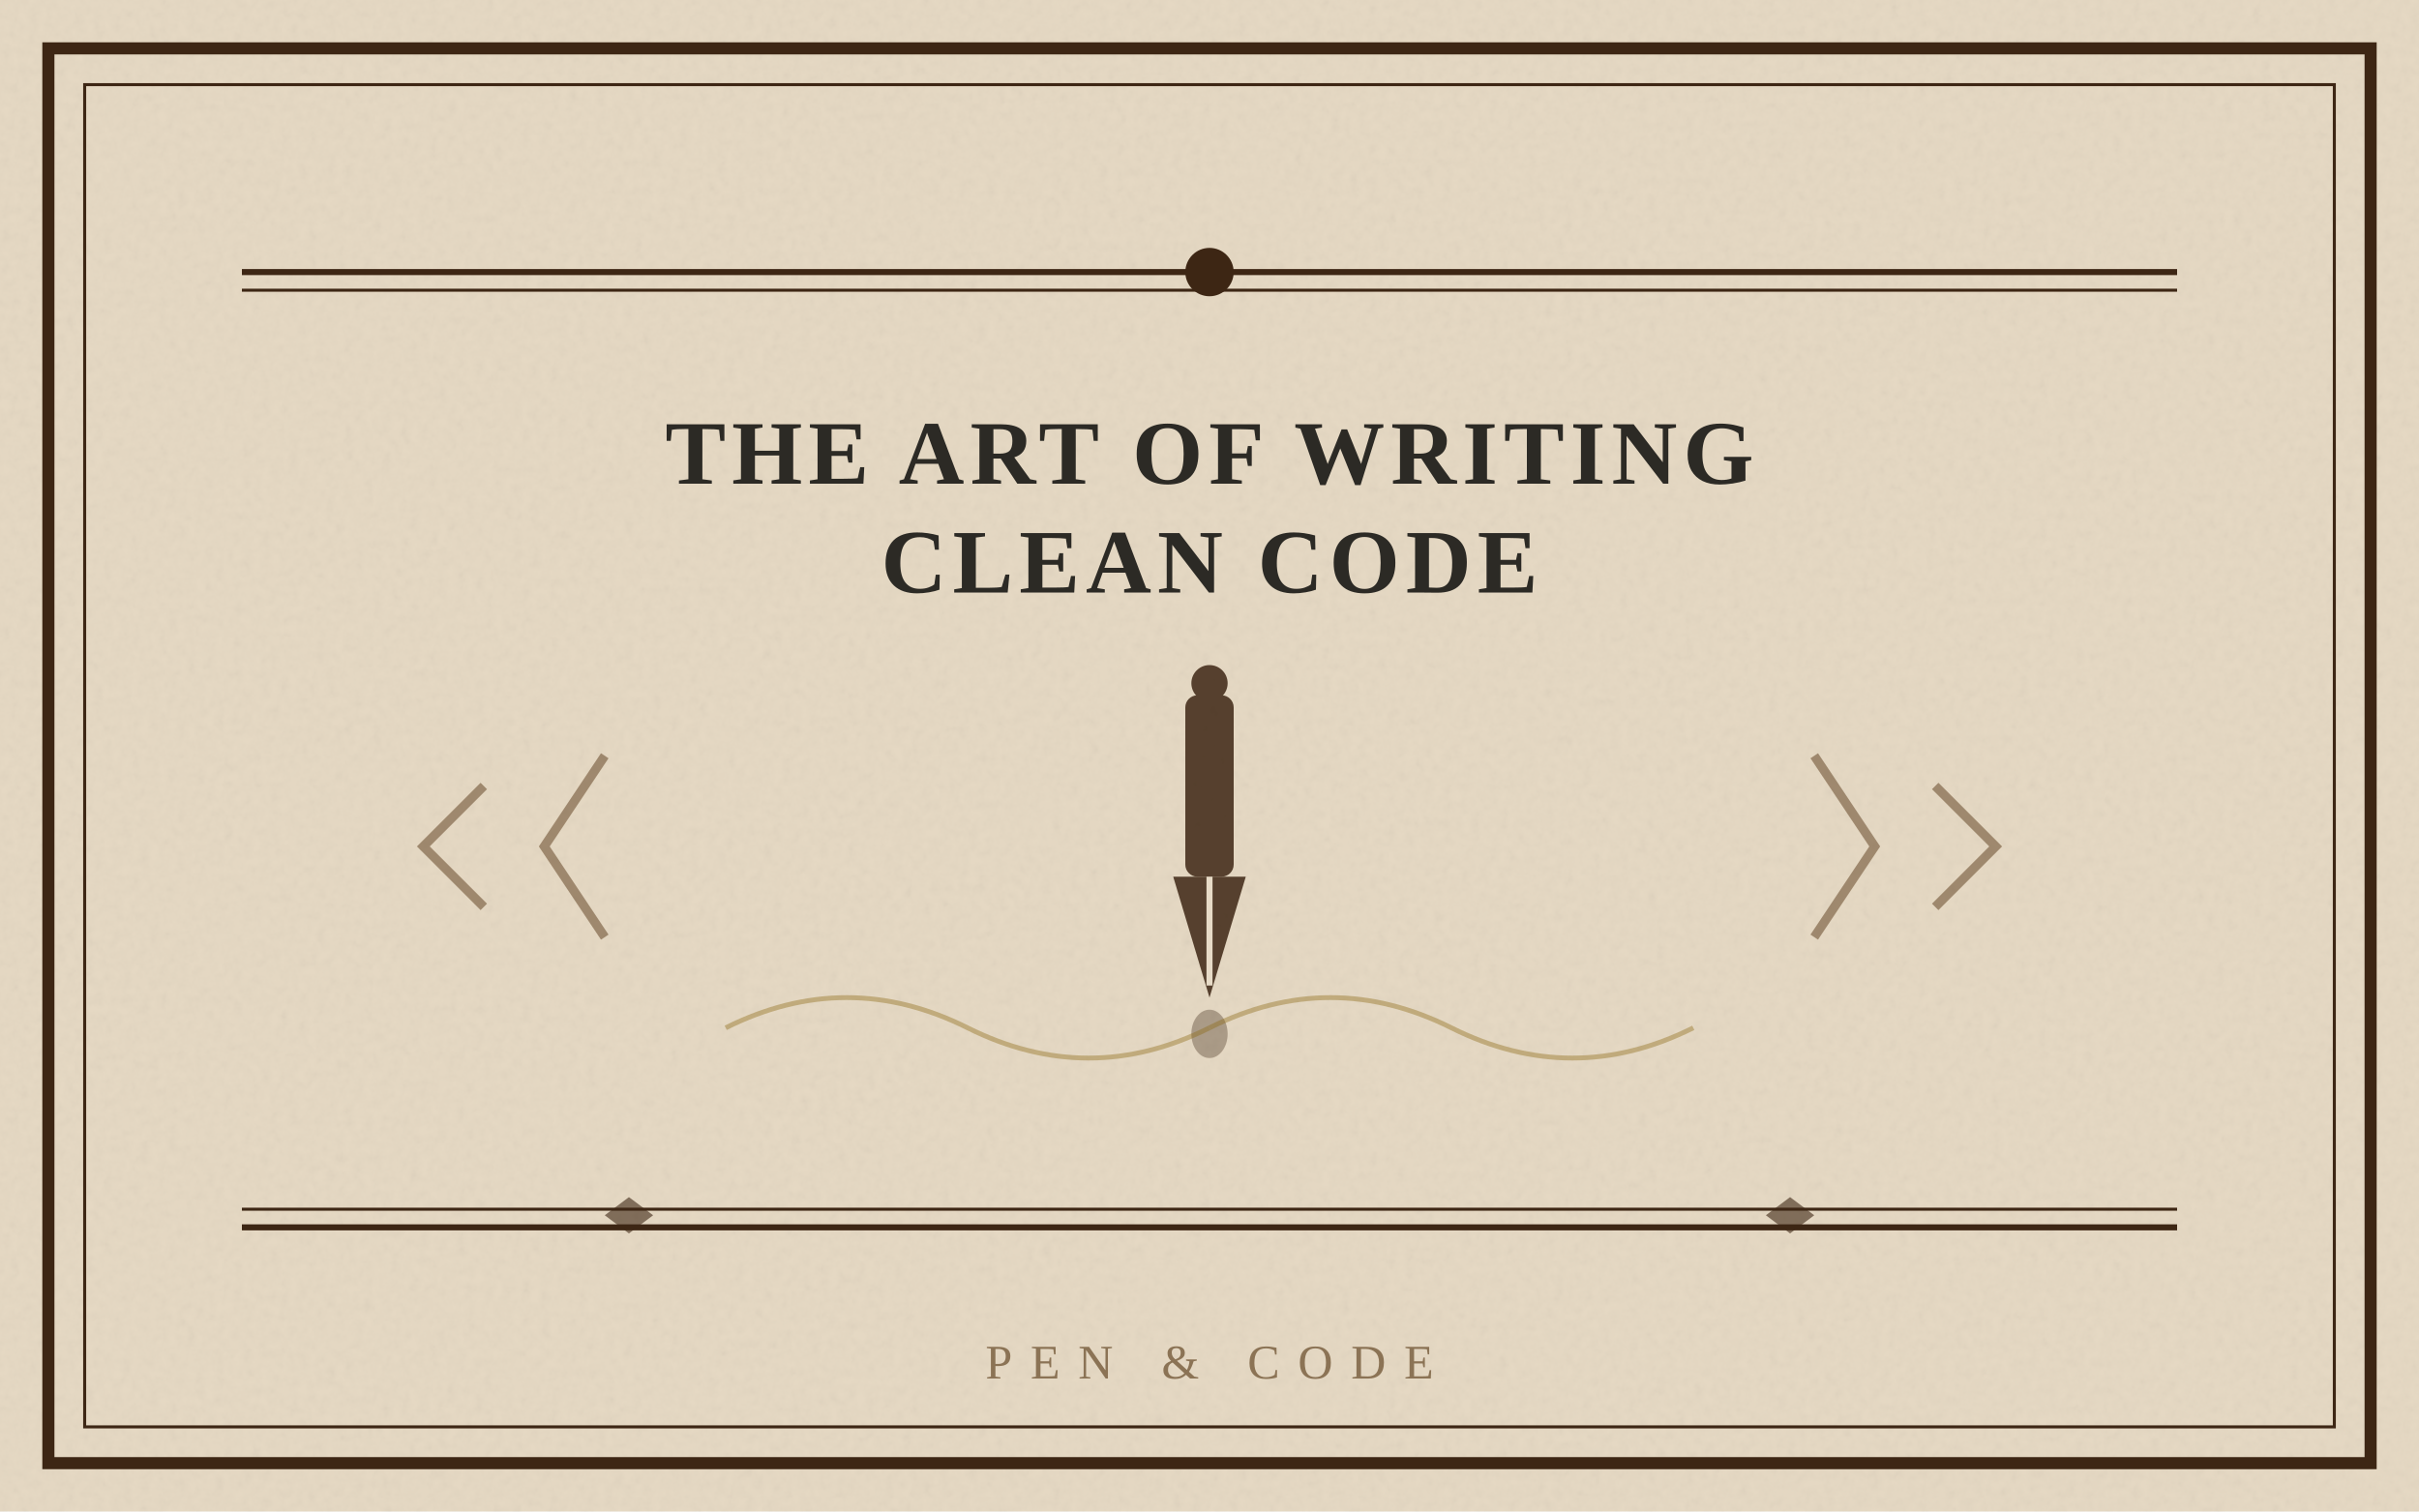
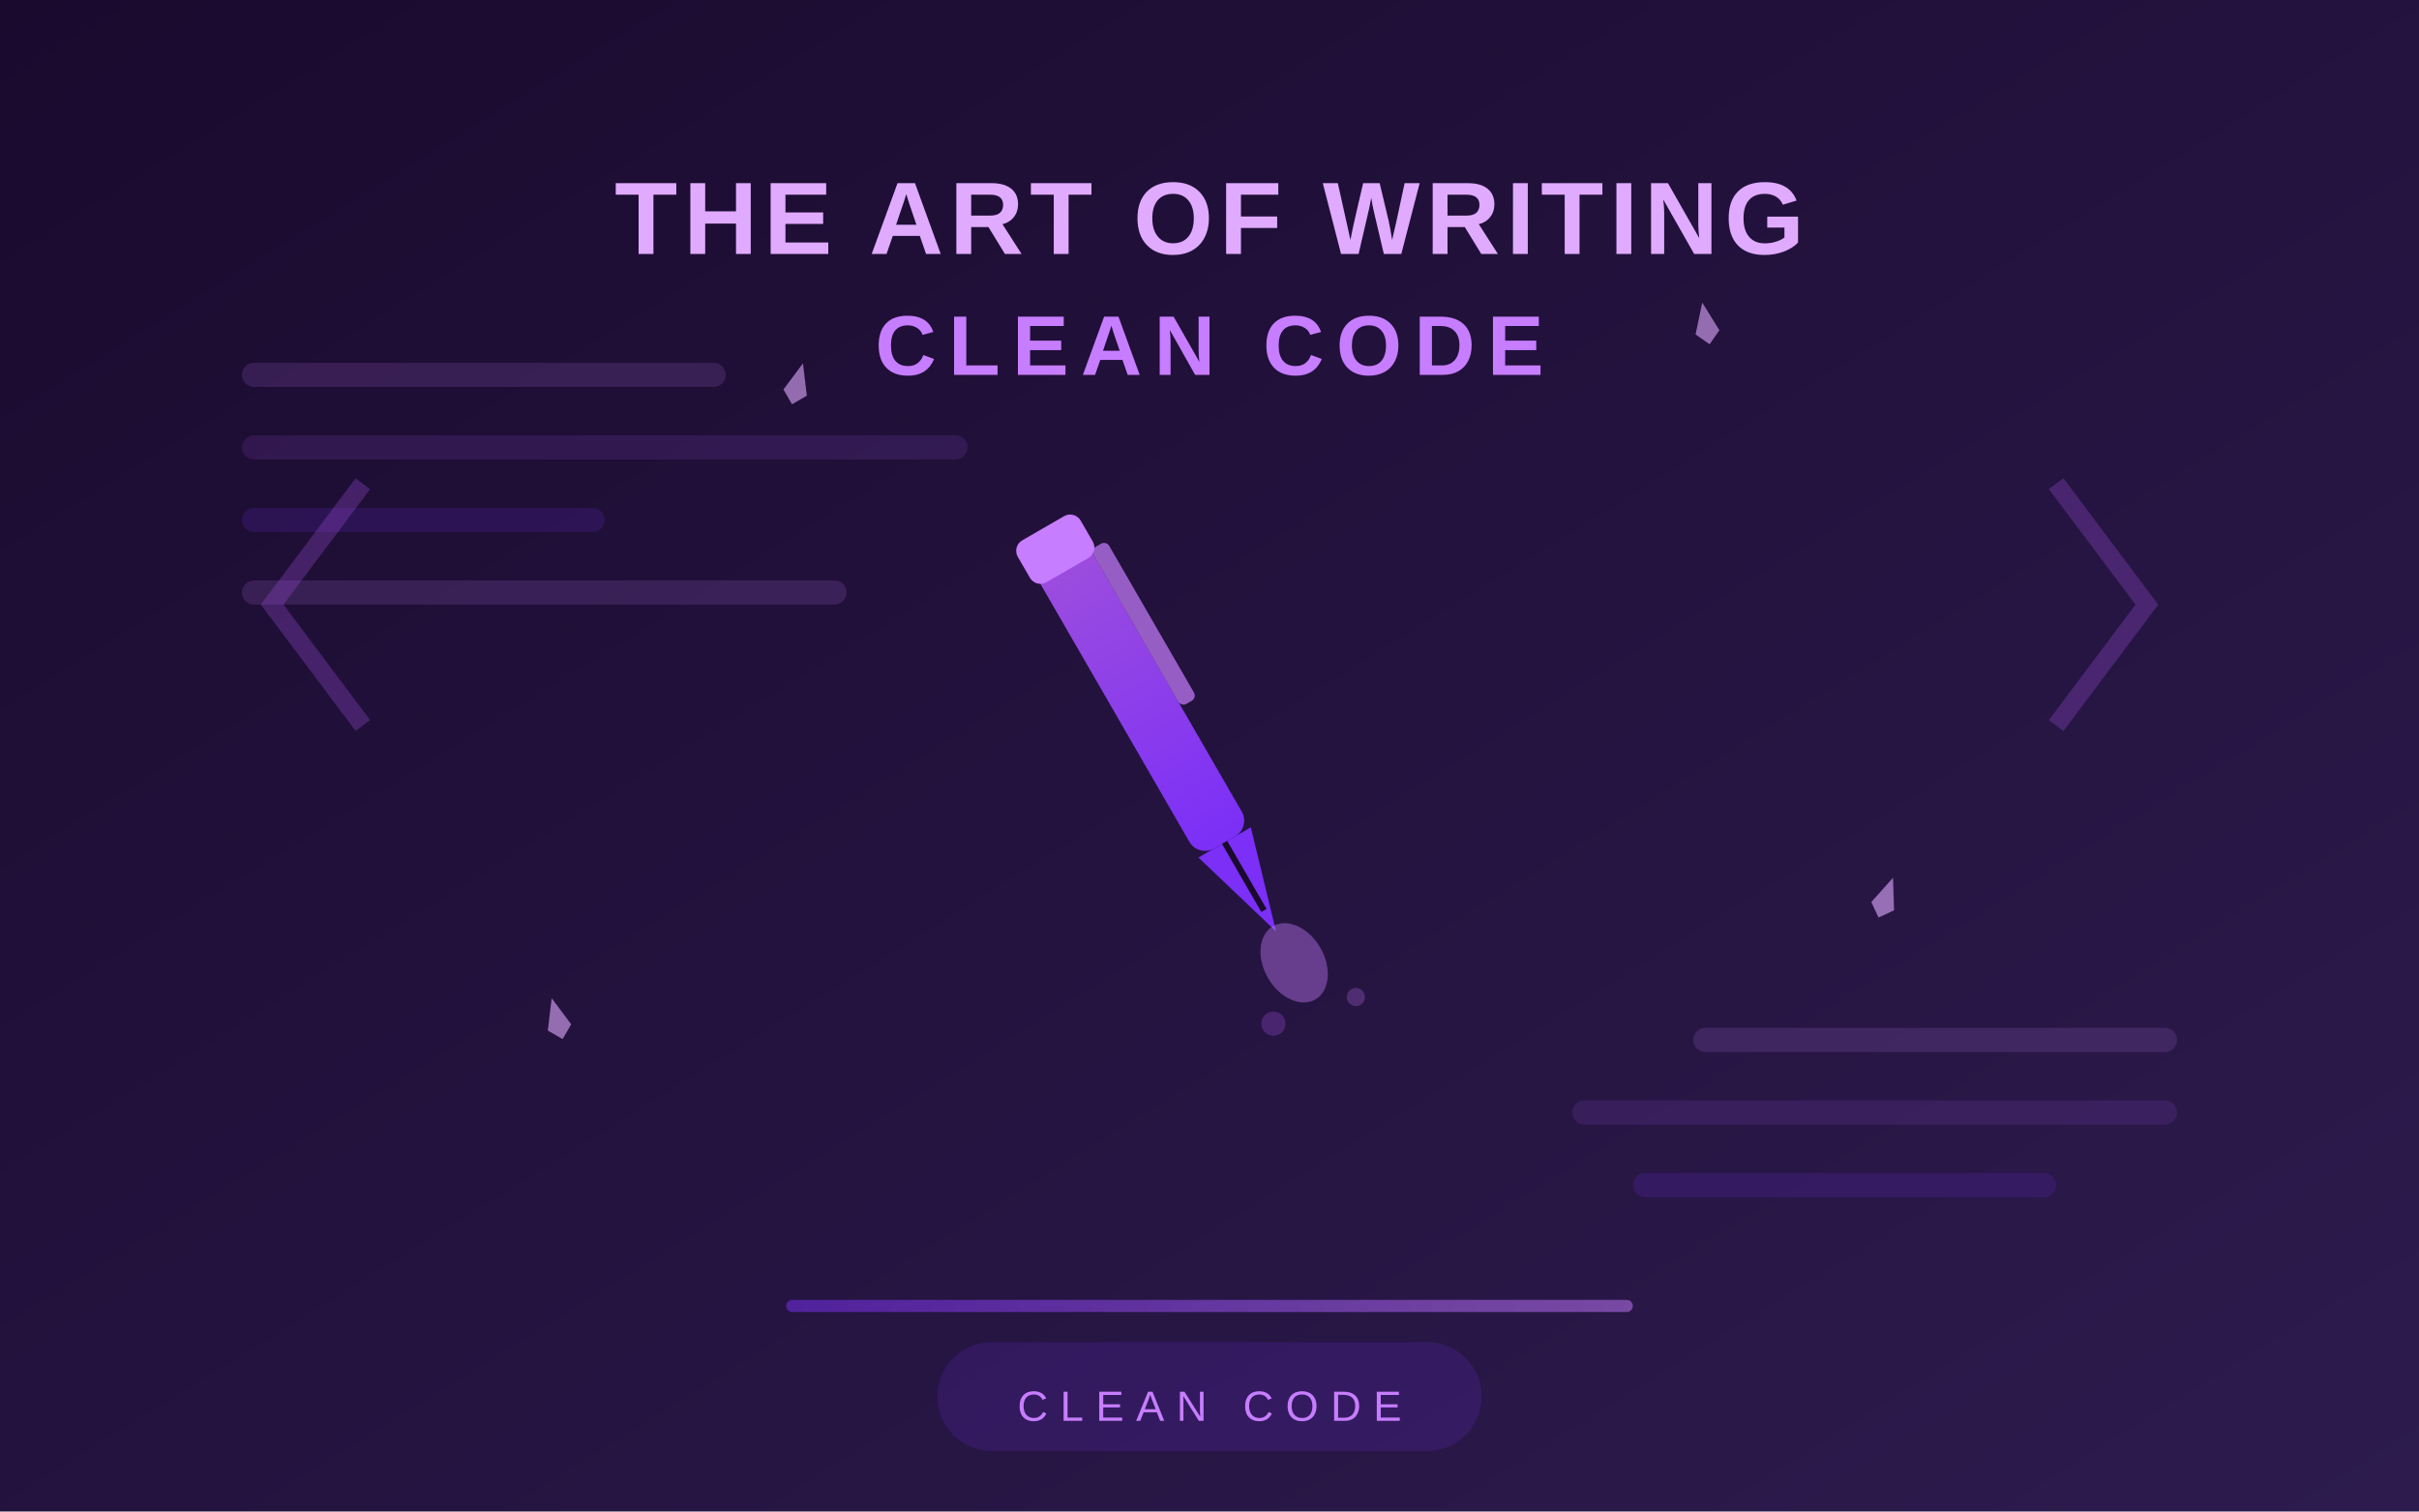
<svg xmlns="http://www.w3.org/2000/svg" viewBox="0 0 400 250">
-   <rect width="400" height="250" fill="#e8dcc8" />
-   <filter id="grain">
-     <feTurbulence type="fractalNoise" baseFrequency="0.65" numOctaves="3" stitchTiles="stitch" />
-     <feColorMatrix type="saturate" values="0" />
-     <feBlend in="SourceGraphic" mode="multiply" />
-   </filter>
-   <rect width="400" height="250" fill="#d4c4a8" opacity="0.12" filter="url(#grain)" />
-   <rect x="8" y="8" width="384" height="234" fill="none" stroke="#3d2614" stroke-width="2" />
-   <rect x="14" y="14" width="372" height="222" fill="none" stroke="#3d2614" stroke-width="0.5" />
-   <line x1="40" y1="45" x2="360" y2="45" stroke="#3d2614" stroke-width="1" />
-   <circle cx="200" cy="45" r="4" fill="#3d2614" />
-   <line x1="40" y1="48" x2="360" y2="48" stroke="#3d2614" stroke-width="0.5" />
-   <text x="200" y="80" text-anchor="middle" font-family="Georgia, 'Times New Roman', serif" font-size="15" font-weight="bold" fill="#2c2a25" letter-spacing="1">THE ART OF WRITING</text>
-   <text x="200" y="98" text-anchor="middle" font-family="Georgia, 'Times New Roman', serif" font-size="15" font-weight="bold" fill="#2c2a25" letter-spacing="1">CLEAN CODE</text>
-   <g transform="translate(200,155)" fill="#3d2614" opacity="0.85">
-     <rect x="-4" y="-40" width="8" height="30" rx="2" />
-     <polygon points="-6,-10 6,-10 0,10" />
-     <line x1="0" y1="-10" x2="0" y2="8" stroke="#e8dcc8" stroke-width="1" />
-     <circle cx="0" cy="-42" r="3" fill="#3d2614" />
-     <ellipse cx="0" cy="16" rx="3" ry="4" fill="#3d2614" opacity="0.4" />
+   <defs>
+     <linearGradient id="bg" x1="0%" y1="0%" x2="100%" y2="100%">
+       <stop offset="0%" style="stop-color:#1a0a2e" />
+       <stop offset="100%" style="stop-color:#2d1b4e" />
+     </linearGradient>
+     <linearGradient id="accent" x1="0%" y1="0%" x2="100%" y2="0%">
+       <stop offset="0%" style="stop-color:#7b2ff7" />
+       <stop offset="100%" style="stop-color:#c77dff" />
+     </linearGradient>
+     <linearGradient id="pen" x1="0%" y1="0%" x2="0%" y2="100%">
+       <stop offset="0%" style="stop-color:#9d4edd" />
+       <stop offset="100%" style="stop-color:#7b2ff7" />
+     </linearGradient>
+   </defs>
+   <rect width="400" height="250" fill="url(#bg)" />
+   <g opacity="0.15">
+     <rect x="40" y="60" width="80" height="4" rx="2" fill="#c77dff" />
+     <rect x="40" y="72" width="120" height="4" rx="2" fill="#9d4edd" />
+     <rect x="40" y="84" width="60" height="4" rx="2" fill="#7b2ff7" />
+     <rect x="40" y="96" width="100" height="4" rx="2" fill="#c77dff" />
+     <rect x="280" y="170" width="80" height="4" rx="2" fill="#c77dff" />
+     <rect x="260" y="182" width="100" height="4" rx="2" fill="#9d4edd" />
+     <rect x="270" y="194" width="70" height="4" rx="2" fill="#7b2ff7" />
  </g>
-   <g fill="none" stroke="#5a3a1a" stroke-width="1.5" opacity="0.5">
-     <path d="M80,130 L70,140 L80,150" />
-     <path d="M100,125 L90,140 L100,155" />
+   <g fill="none" stroke="#9d4edd" stroke-width="3" opacity="0.3">
+     <path d="M60,80 L45,100 L60,120" />
  </g>
-   <g fill="none" stroke="#5a3a1a" stroke-width="1.5" opacity="0.5">
-     <path d="M320,130 L330,140 L320,150" />
-     <path d="M300,125 L310,140 L300,155" />
+   <g fill="none" stroke="#9d4edd" stroke-width="3" opacity="0.3">
+     <path d="M340,80 L355,100 L340,120" />
  </g>
-   <g fill="none" stroke="#8b6914" stroke-width="0.8" opacity="0.4">
-     <path d="M120,170 Q140,160 160,170 Q180,180 200,170" />
-     <path d="M200,170 Q220,160 240,170 Q260,180 280,170" />
+   <g transform="translate(200,135) rotate(-30)">
+     <rect x="-5" y="-50" width="10" height="55" rx="3" fill="url(#pen)" />
+     <polygon points="-5,5 5,5 0,22" fill="#7b2ff7" />
+     <line x1="0" y1="5" x2="0" y2="18" stroke="#1a0a2e" stroke-width="1" />
+     <rect x="-6" y="-55" width="12" height="8" rx="2" fill="#c77dff" />
+     <rect x="5" y="-48" width="3" height="30" rx="1" fill="#c77dff" opacity="0.7" />
+     <ellipse cx="0" cy="28" rx="5" ry="7" fill="#c77dff" opacity="0.4" />
+     <circle cx="-8" cy="35" r="2" fill="#9d4edd" opacity="0.3" />
+     <circle cx="6" cy="38" r="1.5" fill="#c77dff" opacity="0.25" />
  </g>
-   <line x1="40" y1="200" x2="360" y2="200" stroke="#3d2614" stroke-width="0.5" />
-   <line x1="40" y1="203" x2="360" y2="203" stroke="#3d2614" stroke-width="1" />
-   <polygon points="100,201 104,198 108,201 104,204" fill="#3d2614" opacity="0.6" />
-   <polygon points="292,201 296,198 300,201 296,204" fill="#3d2614" opacity="0.6" />
-   <text x="200" y="228" text-anchor="middle" font-family="Georgia, 'Times New Roman', serif" font-size="8" fill="#8b7355" letter-spacing="3">PEN &amp; CODE</text>
+   <g fill="#e0aaff" opacity="0.6">
+     <polygon points="130,65 132,60 134,65 132,67" transform="rotate(15,132,63)" />
+     <polygon points="280,55 282,50 284,55 282,57" transform="rotate(-10,282,53)" />
+     <polygon points="310,150 312,145 314,150 312,152" transform="rotate(20,312,148)" />
+     <polygon points="90,170 92,165 94,170 92,172" transform="rotate(-15,92,168)" />
+   </g>
+   <text x="200" y="42" text-anchor="middle" font-family="'SF Pro Display', 'Segoe UI', Arial, sans-serif" font-size="17" font-weight="700" fill="#e0aaff" letter-spacing="1">THE ART OF WRITING</text>
+   <text x="200" y="62" text-anchor="middle" font-family="'SF Pro Display', 'Segoe UI', Arial, sans-serif" font-size="14" font-weight="600" fill="#c77dff" letter-spacing="2">CLEAN CODE</text>
+   <rect x="130" y="215" width="140" height="2" rx="1" fill="url(#accent)" opacity="0.5" />
+   <rect x="155" y="222" width="90" height="18" rx="9" fill="#7b2ff7" opacity="0.15" />
+   <text x="200" y="235" text-anchor="middle" font-family="'SF Pro Display', 'Segoe UI', Arial, sans-serif" font-size="7" fill="#c77dff" letter-spacing="2">CLEAN CODE</text>
</svg>
